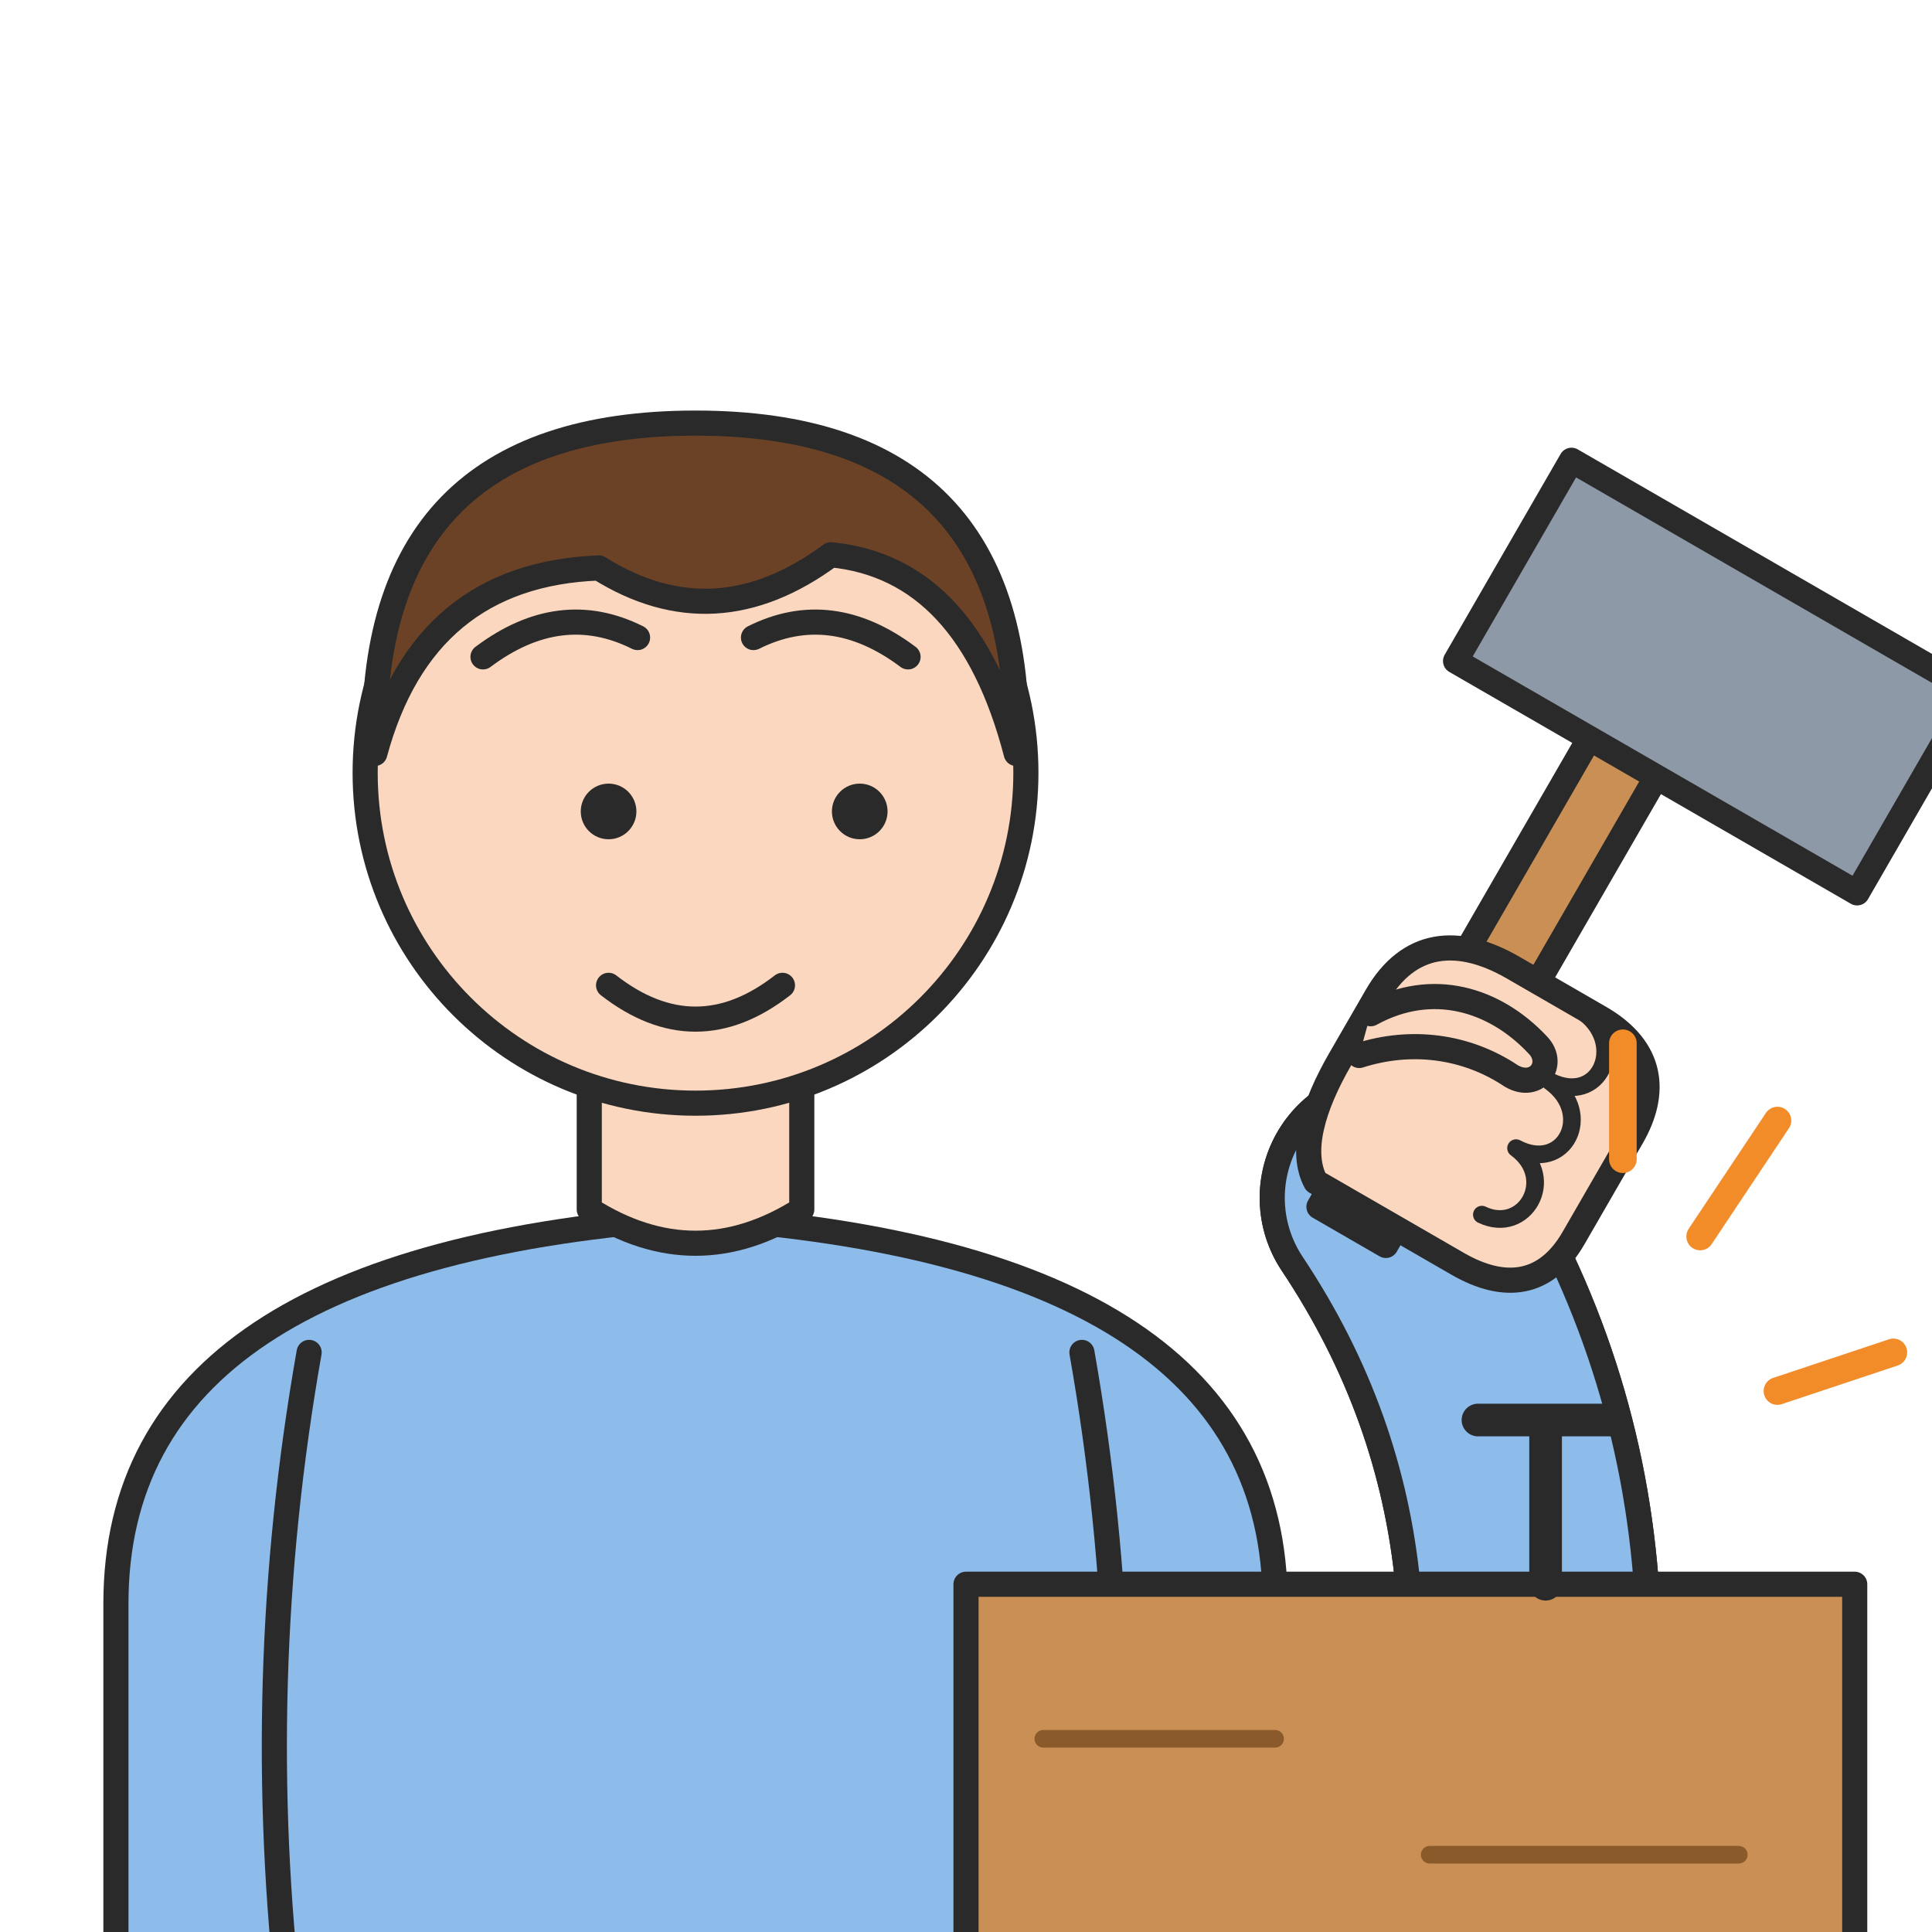
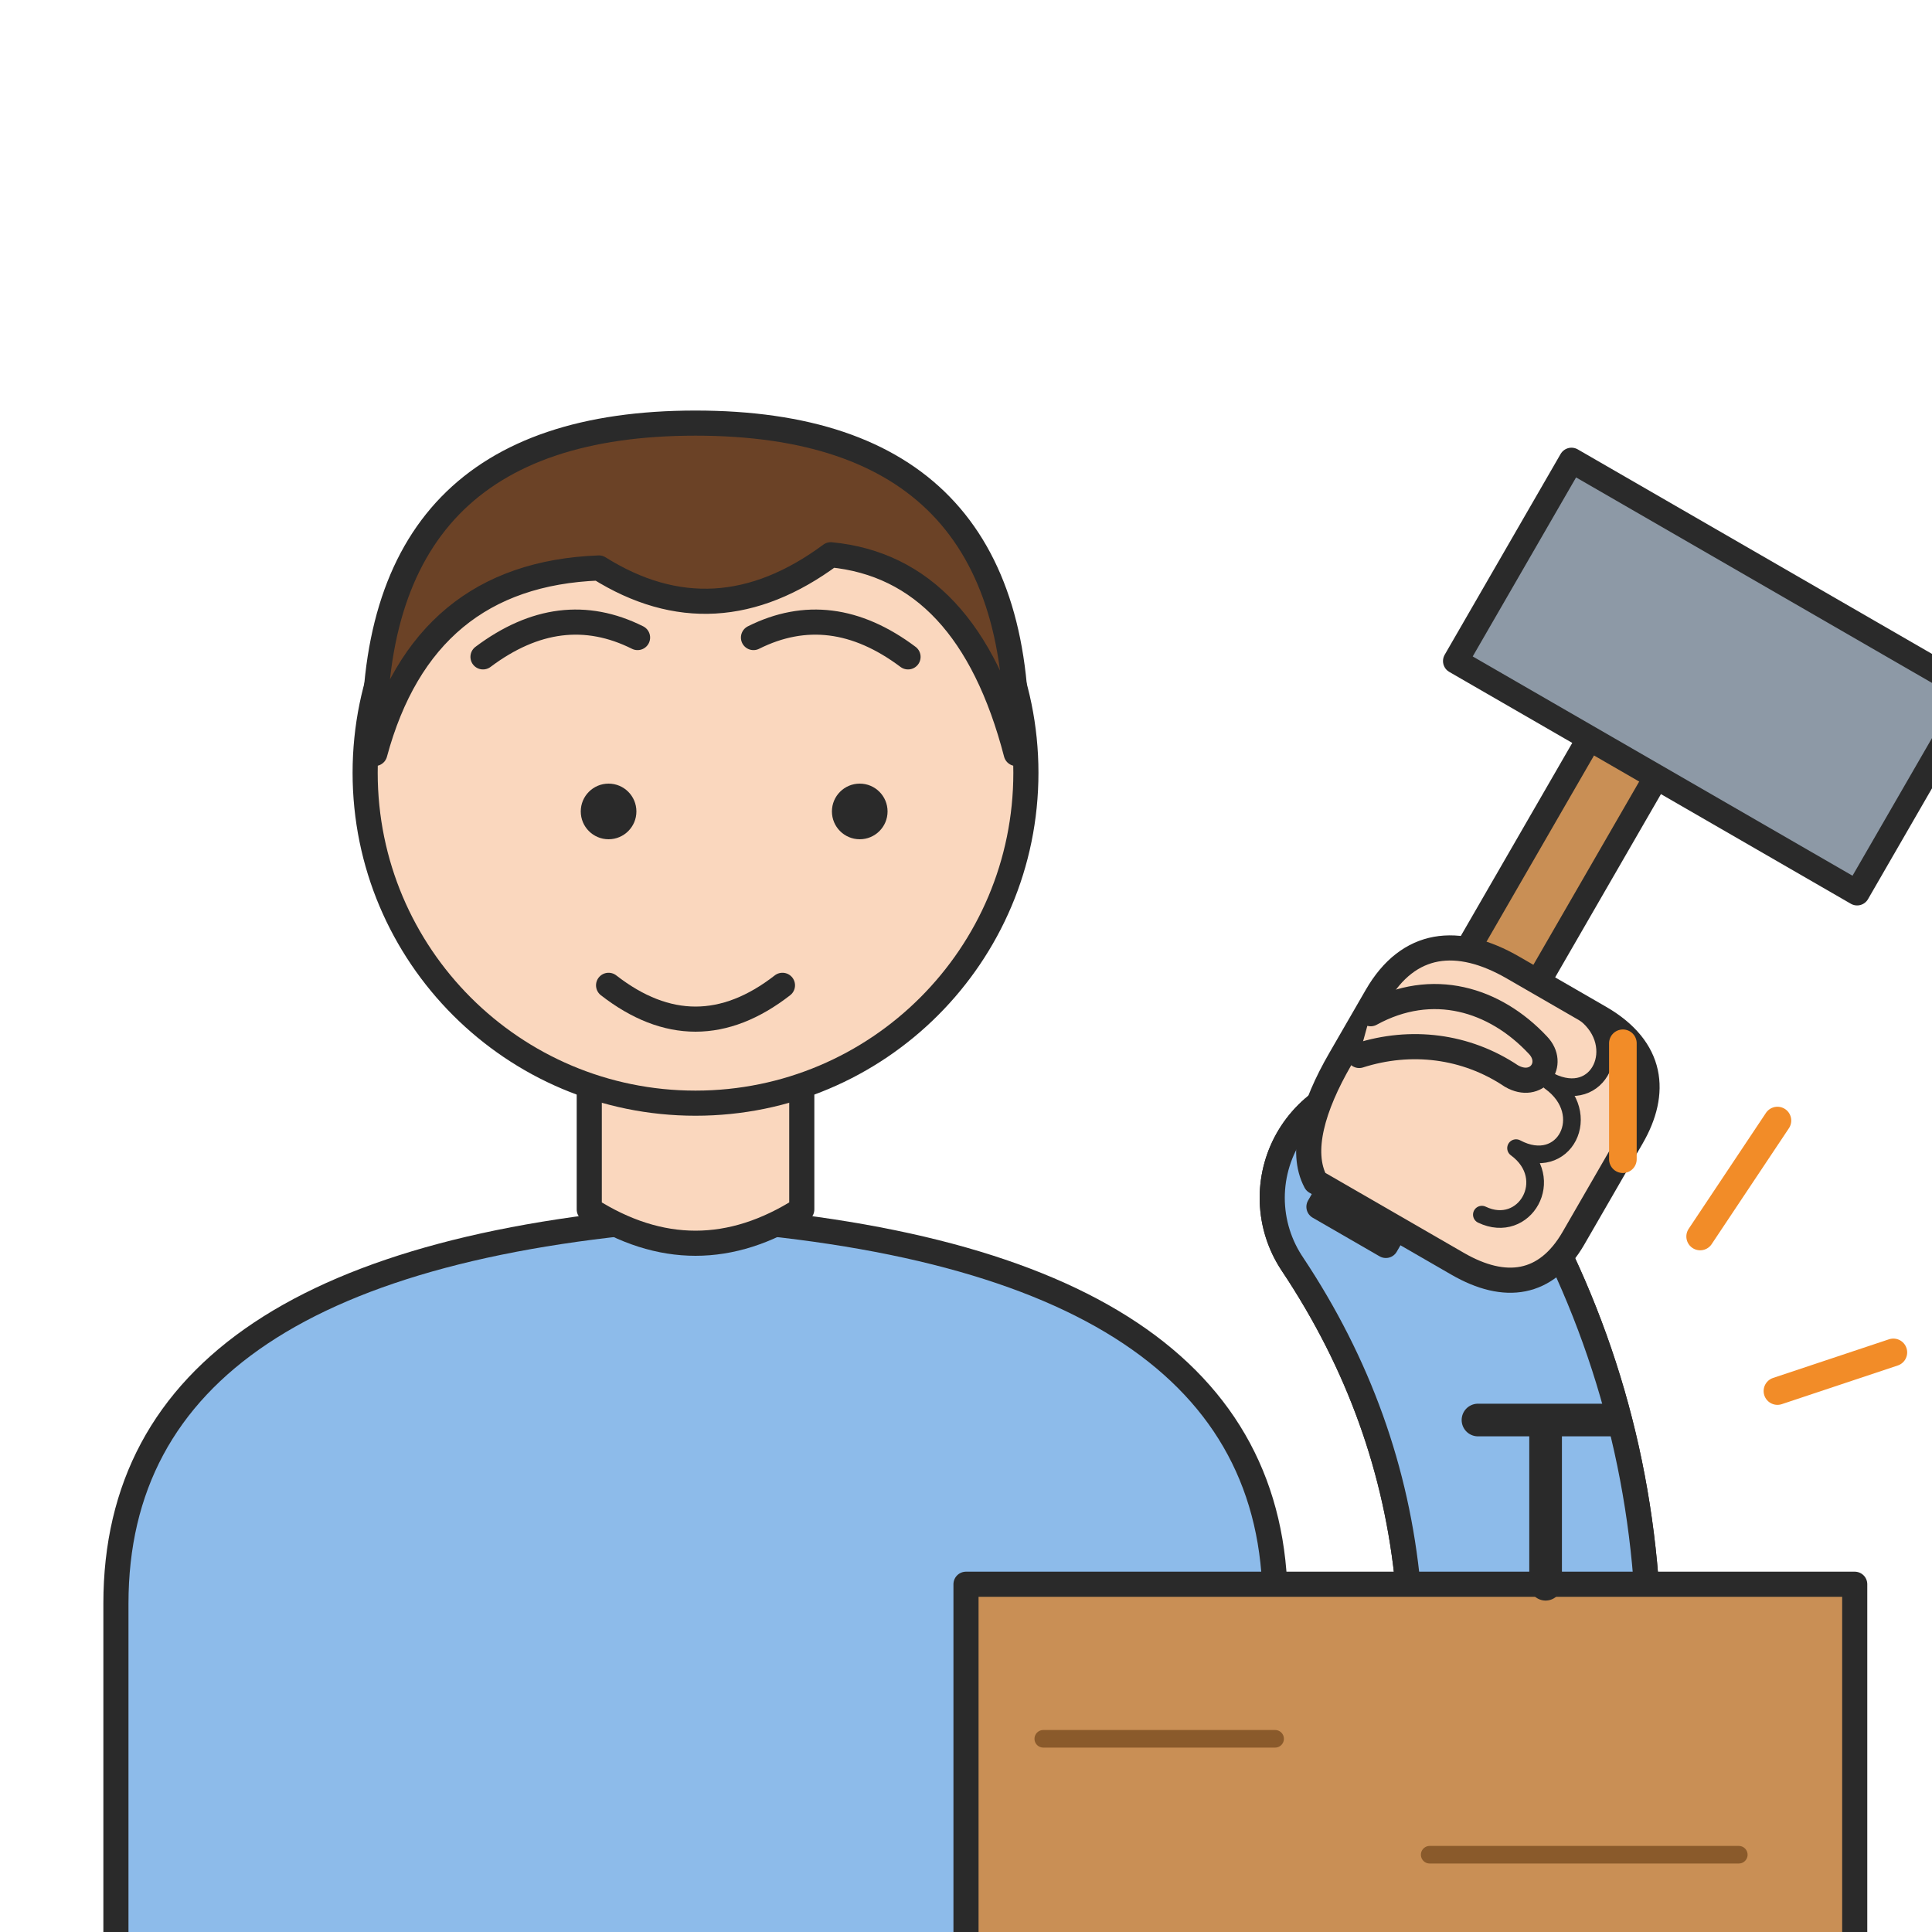
<svg xmlns="http://www.w3.org/2000/svg" viewBox="0 0 100 100" width="512" height="512" stroke-linecap="round" stroke-linejoin="round" role="img" aria-label="robiť">
  <path d="M76 104 Q84 80 72 62" fill="none" stroke="#2A2A2A" stroke-width="13.6" />
  <path d="M6 104 V83 Q6 65 36 63 Q66 65 66 83 V104 Z" fill="#8DBBEA" stroke="#2A2A2A" stroke-width="1.3" />
-   <path d="M16 70 Q13 87 15 104 M56 70 Q59 87 57 104" fill="none" stroke="#2A2A2A" stroke-width="1.3" />
  <path d="M76 104 Q84 80 72 62" fill="none" stroke="#2A2A2A" stroke-width="13.6" />
  <path d="M76 104 Q84 80 72 62" fill="none" stroke="#8DBBEA" stroke-width="11" />
  <path d="M30.5 53.1 V62.6 Q36 66.1 41.5 62.6 V53.1" fill="#FAD7BE" stroke="#2A2A2A" stroke-width="1.3" />
  <circle cx="36" cy="40" r="17.1" fill="#FAD7BE" stroke="#2A2A2A" stroke-width="1.3" />
  <path d="M19.4 39 Q18.9 21.9 36 21.9 Q53.1 21.9 52.6 39 Q50.1 29.398 43 28.714 Q37 33.16 31 29.398 Q21.9 29.74 19.4 39 Z" fill="#6B4226" stroke="#2A2A2A" stroke-width="1.3" />
  <path d="M25 34 Q29 31 33 33" fill="none" stroke="#2A2A2A" stroke-width="1.3" />
  <path d="M39 33 Q43 31 47 34" fill="none" stroke="#2A2A2A" stroke-width="1.3" />
  <circle cx="31.5" cy="42.0" r="1.44" fill="#2A2A2A" stroke="#2A2A2A" stroke-width="0" />
  <circle cx="44.5" cy="42.0" r="1.44" fill="#2A2A2A" stroke="#2A2A2A" stroke-width="0" />
  <path d="M31.5 51 Q36 54.5 40.5 51" fill="none" stroke="#2A2A2A" stroke-width="1.3" />
  <path d="M50 82 H96 V104 H50 Z" fill="#C98F55" stroke="#2A2A2A" stroke-width="1.3" />
  <path d="M54 90 H66 M74 96 H90" fill="none" stroke="#8A5A2B" stroke-width="0.91" />
  <path d="M80 82 V74" fill="none" stroke="#2A2A2A" stroke-width="1.69" />
  <path d="M76.5 73.5 H83.5" fill="none" stroke="#2A2A2A" stroke-width="1.69" />
  <g transform="rotate(30 72 60)">
    <path d="M70 64 H74 V34 H70 Z" fill="#C98F55" stroke="#2A2A2A" stroke-width="1.3" />
    <path d="M62 24 H86 V36 H62 Z" fill="#8D99A6" stroke="#2A2A2A" stroke-width="1.3" />
  </g>
  <g transform="translate(73 64) rotate(30) scale(0.943 0.943)">
    <path d="M-6 0 C-7.6 -1 -8.2 -3.5 -8.2 -6.5 L-8.2 -10.5 C-8.2 -14 -6 -15.6 -2.5 -15.6 L3 -15.6 C6.4 -15.6 7.8 -13.6 7.8 -10.8 L7.8 -4.4 C7.8 -1.4 6 0 3 0 Z" fill="#FAD7BE" stroke="#2A2A2A" stroke-width="1.38" />
    <path d="M2.2 -15.4 C5 -15 5.4 -11.4 2.4 -11.2 M2.4 -11.2 C5.4 -10.9 5.6 -7.2 2.6 -7.1 M2.6 -7.1 C5.4 -6.8 5.4 -3.2 2.8 -3" fill="none" stroke="#2A2A2A" stroke-width="0.97" />
    <path d="M-8 -9.5 C-6 -12.8 -2.5 -13.6 0.8 -12.6 C2.2 -12.2 2 -10.4 0.4 -10.4 C-2.6 -10.6 -5.4 -9.4 -7.4 -7.2" fill="#FAD7BE" stroke="#2A2A2A" stroke-width="1.38" />
  </g>
  <path d="M88 64 L92 58 M92 72 L98 70 M84 60 L84 54" fill="none" stroke="#F28C28" stroke-width="1.43" />
</svg>
